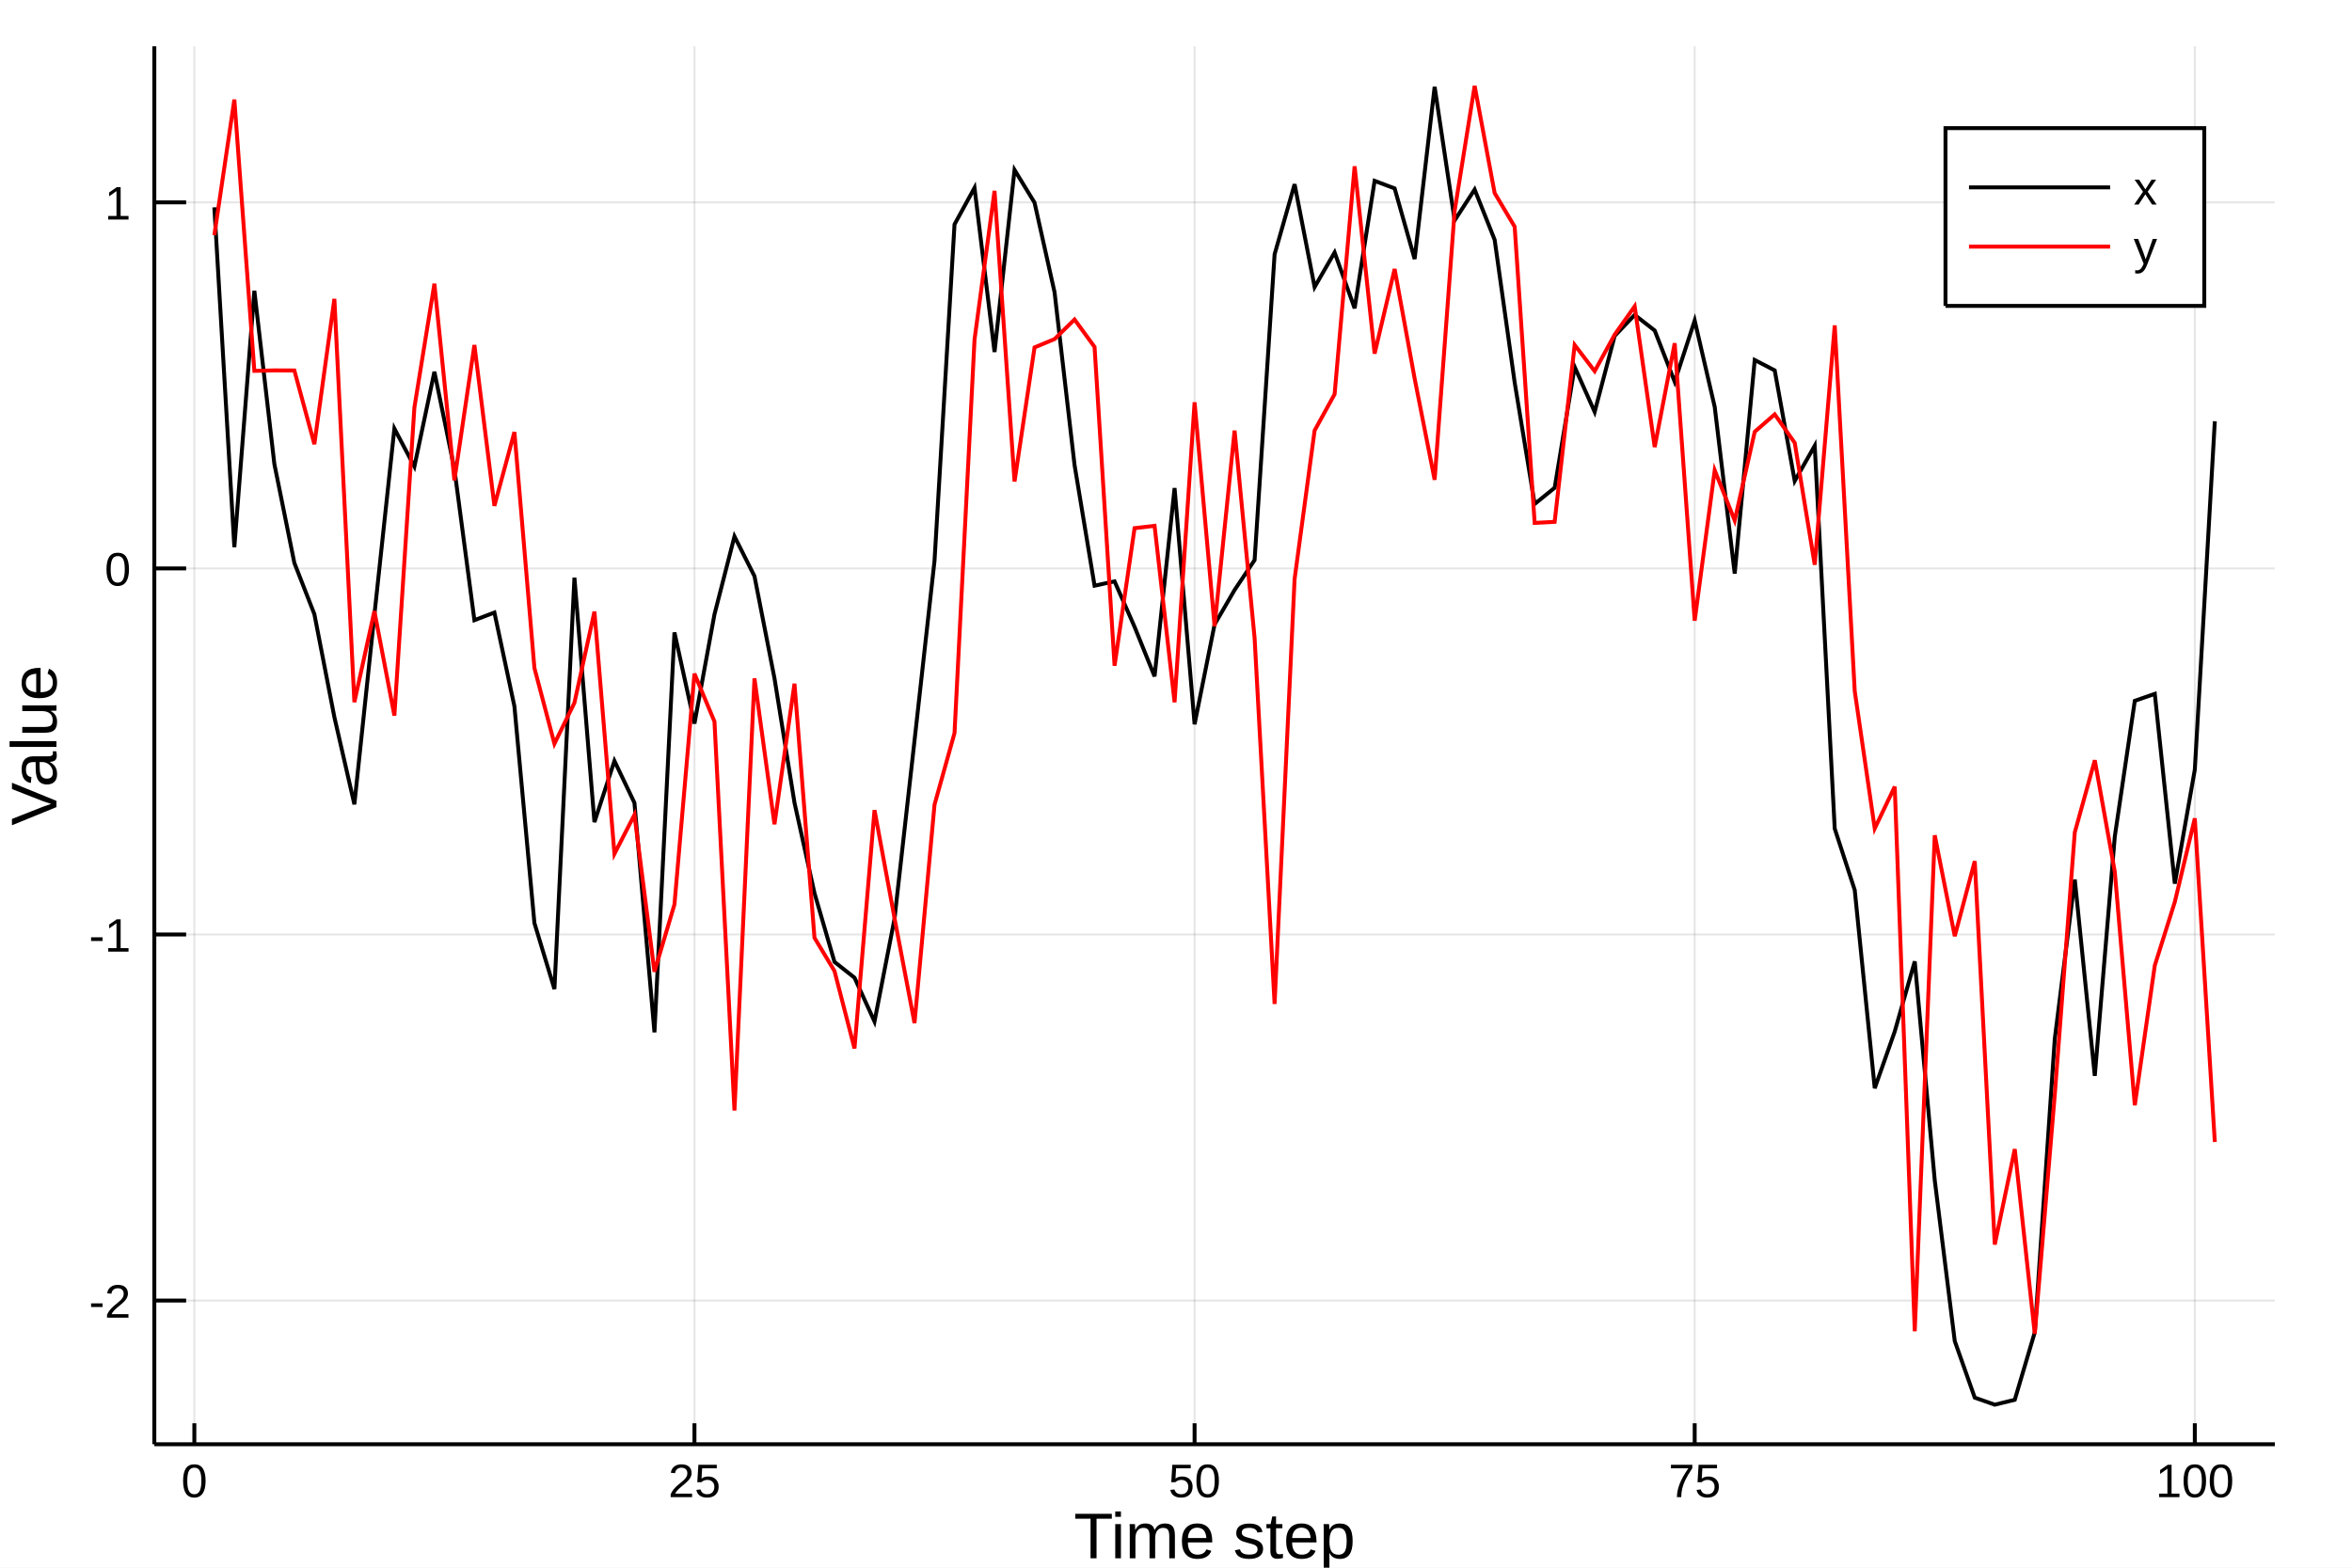
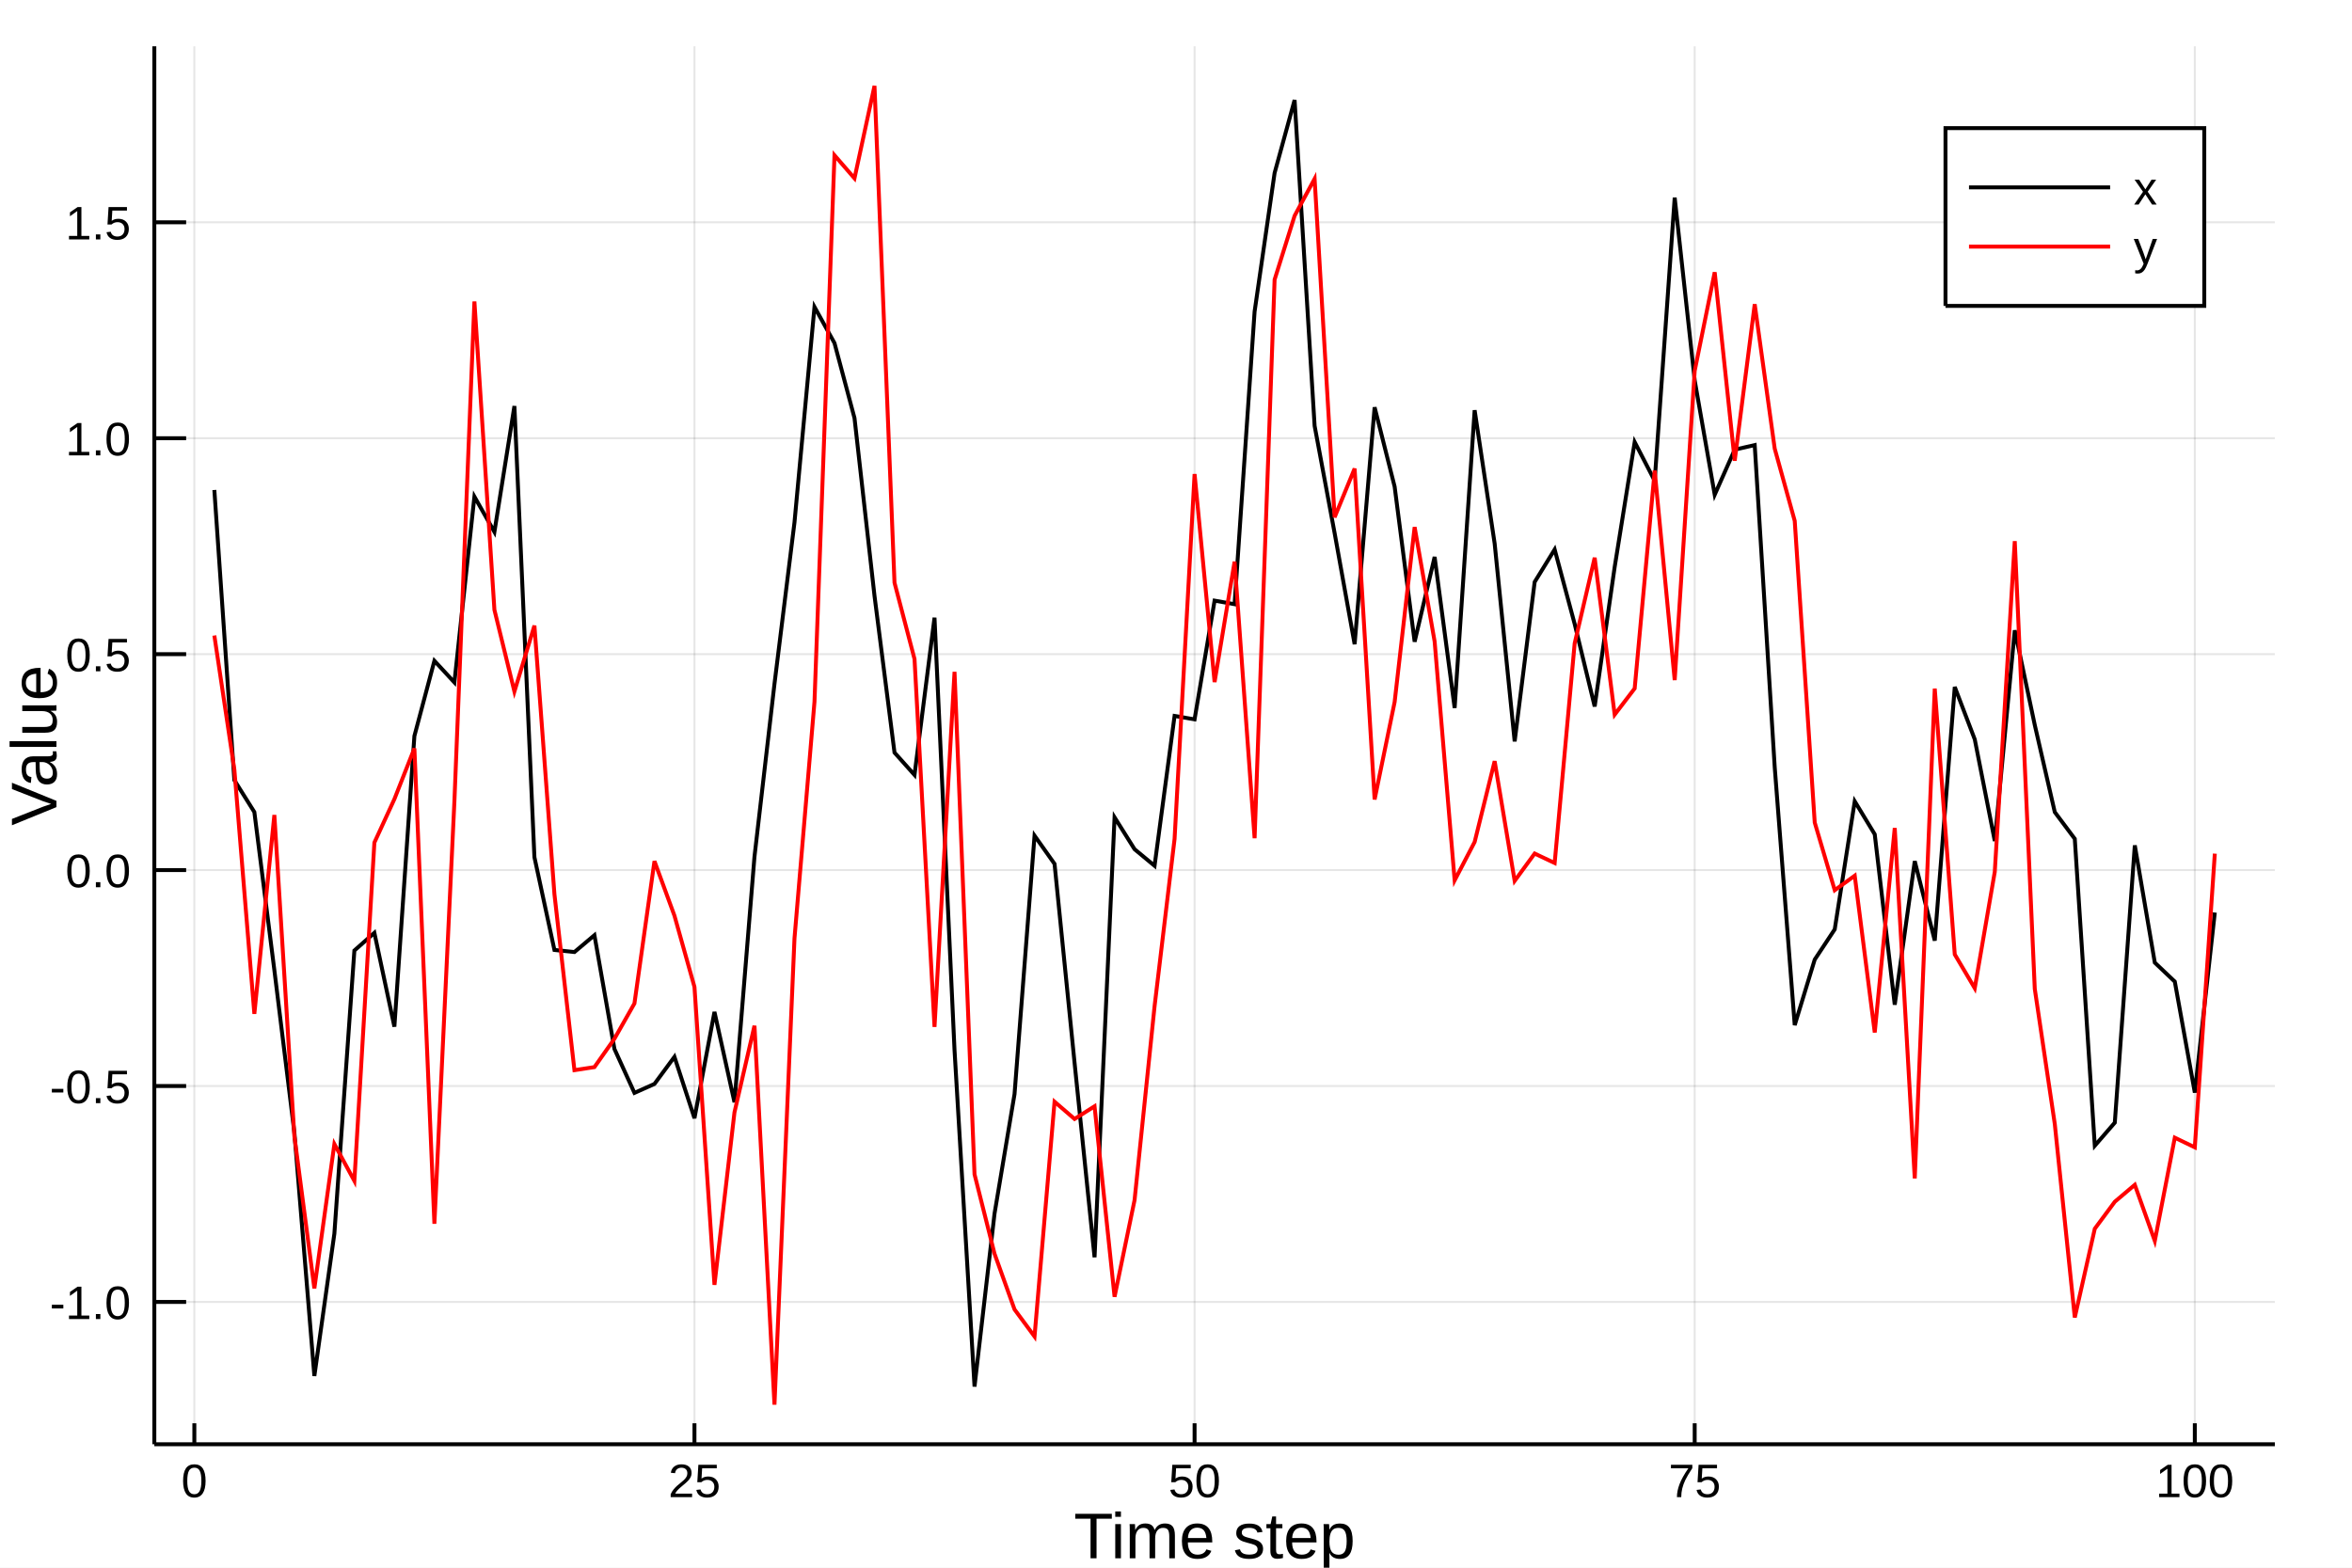
<svg xmlns="http://www.w3.org/2000/svg" width="600" height="400" viewBox="0 0 2400 1600">
  <defs>
-     <clipPath id="clip0100">
+     <clipPath id="clip9900">
      <rect x="0" y="0" width="2000" height="2000" />
    </clipPath>
  </defs>
  <defs>
-     <clipPath id="clip0101">
+     <clipPath id="clip9901">
      <rect x="0" y="0" width="2400" height="1600" />
    </clipPath>
  </defs>
-   <polygon clip-path="url(#clip0101)" points=" 0,1600 2400,1600 2400,0 0,0    " fill="#ffffff" fill-rule="evenodd" fill-opacity="1" />
+   <polygon clip-path="url(#clip9901)" points=" 0,1600 2400,1600 2400,0 0,0    " fill="#ffffff" fill-rule="evenodd" fill-opacity="1" />
  <defs>
-     <clipPath id="clip0102">
+     <clipPath id="clip9902">
      <rect x="480" y="0" width="1681" height="1600" />
    </clipPath>
  </defs>
-   <polygon clip-path="url(#clip0101)" points=" 157.48,1474.02 2321.26,1474.02 2321.26,47.244 157.48,47.244    " fill="#ffffff" fill-rule="evenodd" fill-opacity="1" />
+   <polygon clip-path="url(#clip9901)" points=" 157.48,1474.02 2321.26,1474.02 2321.26,47.244 157.48,47.244    " fill="#ffffff" fill-rule="evenodd" fill-opacity="1" />
  <defs>
-     <clipPath id="clip0103">
+     <clipPath id="clip9903">
      <rect x="157" y="47" width="2165" height="1428" />
    </clipPath>
  </defs>
-   <polyline clip-path="url(#clip0103)" style="stroke:#000000; stroke-width:2; stroke-opacity:0.1; fill:none" points="   198.306,1474.02 198.306,47.244    " />
-   <polyline clip-path="url(#clip0103)" style="stroke:#000000; stroke-width:2; stroke-opacity:0.1; fill:none" points="   708.632,1474.02 708.632,47.244    " />
-   <polyline clip-path="url(#clip0103)" style="stroke:#000000; stroke-width:2; stroke-opacity:0.1; fill:none" points="   1218.96,1474.02 1218.96,47.244    " />
-   <polyline clip-path="url(#clip0103)" style="stroke:#000000; stroke-width:2; stroke-opacity:0.1; fill:none" points="   1729.28,1474.02 1729.28,47.244    " />
-   <polyline clip-path="url(#clip0103)" style="stroke:#000000; stroke-width:2; stroke-opacity:0.1; fill:none" points="   2239.61,1474.02 2239.61,47.244    " />
-   <polyline clip-path="url(#clip0103)" style="stroke:#000000; stroke-width:2; stroke-opacity:0.1; fill:none" points="   157.48,1327.35 2321.26,1327.35    " />
-   <polyline clip-path="url(#clip0103)" style="stroke:#000000; stroke-width:2; stroke-opacity:0.1; fill:none" points="   157.48,953.746 2321.26,953.746    " />
-   <polyline clip-path="url(#clip0103)" style="stroke:#000000; stroke-width:2; stroke-opacity:0.1; fill:none" points="   157.48,580.141 2321.26,580.141    " />
-   <polyline clip-path="url(#clip0103)" style="stroke:#000000; stroke-width:2; stroke-opacity:0.1; fill:none" points="   157.48,206.536 2321.26,206.536    " />
-   <polyline clip-path="url(#clip0101)" style="stroke:#000000; stroke-width:4; stroke-opacity:1; fill:none" points="   157.48,1474.02 2321.26,1474.02    " />
-   <polyline clip-path="url(#clip0101)" style="stroke:#000000; stroke-width:4; stroke-opacity:1; fill:none" points="   157.48,1474.02 157.48,47.244    " />
-   <polyline clip-path="url(#clip0101)" style="stroke:#000000; stroke-width:4; stroke-opacity:1; fill:none" points="   198.306,1474.02 198.306,1452.61    " />
-   <polyline clip-path="url(#clip0101)" style="stroke:#000000; stroke-width:4; stroke-opacity:1; fill:none" points="   708.632,1474.02 708.632,1452.61    " />
-   <polyline clip-path="url(#clip0101)" style="stroke:#000000; stroke-width:4; stroke-opacity:1; fill:none" points="   1218.96,1474.02 1218.96,1452.61    " />
-   <polyline clip-path="url(#clip0101)" style="stroke:#000000; stroke-width:4; stroke-opacity:1; fill:none" points="   1729.28,1474.02 1729.28,1452.61    " />
-   <polyline clip-path="url(#clip0101)" style="stroke:#000000; stroke-width:4; stroke-opacity:1; fill:none" points="   2239.61,1474.02 2239.61,1452.61    " />
-   <polyline clip-path="url(#clip0101)" style="stroke:#000000; stroke-width:4; stroke-opacity:1; fill:none" points="   157.48,1327.35 189.937,1327.35    " />
-   <polyline clip-path="url(#clip0101)" style="stroke:#000000; stroke-width:4; stroke-opacity:1; fill:none" points="   157.48,953.746 189.937,953.746    " />
-   <polyline clip-path="url(#clip0101)" style="stroke:#000000; stroke-width:4; stroke-opacity:1; fill:none" points="   157.48,580.141 189.937,580.141    " />
-   <polyline clip-path="url(#clip0101)" style="stroke:#000000; stroke-width:4; stroke-opacity:1; fill:none" points="   157.48,206.536 189.937,206.536    " />
-   <g clip-path="url(#clip0101)">
+   <polyline clip-path="url(#clip9903)" style="stroke:#000000; stroke-width:2; stroke-opacity:0.1; fill:none" points="   198.306,1474.02 198.306,47.244    " />
+   <polyline clip-path="url(#clip9903)" style="stroke:#000000; stroke-width:2; stroke-opacity:0.1; fill:none" points="   708.632,1474.02 708.632,47.244    " />
+   <polyline clip-path="url(#clip9903)" style="stroke:#000000; stroke-width:2; stroke-opacity:0.1; fill:none" points="   1218.96,1474.02 1218.96,47.244    " />
+   <polyline clip-path="url(#clip9903)" style="stroke:#000000; stroke-width:2; stroke-opacity:0.1; fill:none" points="   1729.28,1474.02 1729.28,47.244    " />
+   <polyline clip-path="url(#clip9903)" style="stroke:#000000; stroke-width:2; stroke-opacity:0.1; fill:none" points="   2239.61,1474.02 2239.61,47.244    " />
+   <polyline clip-path="url(#clip9903)" style="stroke:#000000; stroke-width:2; stroke-opacity:0.1; fill:none" points="   157.48,1328.77 2321.26,1328.77    " />
+   <polyline clip-path="url(#clip9903)" style="stroke:#000000; stroke-width:2; stroke-opacity:0.1; fill:none" points="   157.48,1108.4 2321.26,1108.4    " />
+   <polyline clip-path="url(#clip9903)" style="stroke:#000000; stroke-width:2; stroke-opacity:0.1; fill:none" points="   157.48,888.016 2321.26,888.016    " />
+   <polyline clip-path="url(#clip9903)" style="stroke:#000000; stroke-width:2; stroke-opacity:0.1; fill:none" points="   157.48,667.637 2321.26,667.637    " />
+   <polyline clip-path="url(#clip9903)" style="stroke:#000000; stroke-width:2; stroke-opacity:0.1; fill:none" points="   157.48,447.258 2321.26,447.258    " />
+   <polyline clip-path="url(#clip9903)" style="stroke:#000000; stroke-width:2; stroke-opacity:0.1; fill:none" points="   157.48,226.878 2321.26,226.878    " />
+   <polyline clip-path="url(#clip9901)" style="stroke:#000000; stroke-width:4; stroke-opacity:1; fill:none" points="   157.48,1474.02 2321.26,1474.02    " />
+   <polyline clip-path="url(#clip9901)" style="stroke:#000000; stroke-width:4; stroke-opacity:1; fill:none" points="   157.48,1474.02 157.48,47.244    " />
+   <polyline clip-path="url(#clip9901)" style="stroke:#000000; stroke-width:4; stroke-opacity:1; fill:none" points="   198.306,1474.02 198.306,1452.61    " />
+   <polyline clip-path="url(#clip9901)" style="stroke:#000000; stroke-width:4; stroke-opacity:1; fill:none" points="   708.632,1474.02 708.632,1452.61    " />
+   <polyline clip-path="url(#clip9901)" style="stroke:#000000; stroke-width:4; stroke-opacity:1; fill:none" points="   1218.96,1474.02 1218.96,1452.61    " />
+   <polyline clip-path="url(#clip9901)" style="stroke:#000000; stroke-width:4; stroke-opacity:1; fill:none" points="   1729.28,1474.02 1729.28,1452.61    " />
+   <polyline clip-path="url(#clip9901)" style="stroke:#000000; stroke-width:4; stroke-opacity:1; fill:none" points="   2239.61,1474.02 2239.61,1452.61    " />
+   <polyline clip-path="url(#clip9901)" style="stroke:#000000; stroke-width:4; stroke-opacity:1; fill:none" points="   157.48,1328.77 189.937,1328.77    " />
+   <polyline clip-path="url(#clip9901)" style="stroke:#000000; stroke-width:4; stroke-opacity:1; fill:none" points="   157.48,1108.4 189.937,1108.4    " />
+   <polyline clip-path="url(#clip9901)" style="stroke:#000000; stroke-width:4; stroke-opacity:1; fill:none" points="   157.48,888.016 189.937,888.016    " />
+   <polyline clip-path="url(#clip9901)" style="stroke:#000000; stroke-width:4; stroke-opacity:1; fill:none" points="   157.48,667.637 189.937,667.637    " />
+   <polyline clip-path="url(#clip9901)" style="stroke:#000000; stroke-width:4; stroke-opacity:1; fill:none" points="   157.48,447.258 189.937,447.258    " />
+   <polyline clip-path="url(#clip9901)" style="stroke:#000000; stroke-width:4; stroke-opacity:1; fill:none" points="   157.48,226.878 189.937,226.878    " />
+   <g clip-path="url(#clip9901)">
    <text style="fill:#000000; fill-opacity:1; font-family:Arial,Helvetica Neue,Helvetica,sans-serif; font-size:48px; text-anchor:middle;" transform="rotate(0, 198.306, 1528.02)" x="198.306" y="1528.02">0</text>
  </g>
-   <g clip-path="url(#clip0101)">
+   <g clip-path="url(#clip9901)">
    <text style="fill:#000000; fill-opacity:1; font-family:Arial,Helvetica Neue,Helvetica,sans-serif; font-size:48px; text-anchor:middle;" transform="rotate(0, 708.632, 1528.02)" x="708.632" y="1528.02">25</text>
  </g>
-   <g clip-path="url(#clip0101)">
+   <g clip-path="url(#clip9901)">
    <text style="fill:#000000; fill-opacity:1; font-family:Arial,Helvetica Neue,Helvetica,sans-serif; font-size:48px; text-anchor:middle;" transform="rotate(0, 1218.96, 1528.02)" x="1218.96" y="1528.02">50</text>
  </g>
-   <g clip-path="url(#clip0101)">
+   <g clip-path="url(#clip9901)">
    <text style="fill:#000000; fill-opacity:1; font-family:Arial,Helvetica Neue,Helvetica,sans-serif; font-size:48px; text-anchor:middle;" transform="rotate(0, 1729.28, 1528.02)" x="1729.28" y="1528.02">75</text>
  </g>
-   <g clip-path="url(#clip0101)">
+   <g clip-path="url(#clip9901)">
    <text style="fill:#000000; fill-opacity:1; font-family:Arial,Helvetica Neue,Helvetica,sans-serif; font-size:48px; text-anchor:middle;" transform="rotate(0, 2239.61, 1528.02)" x="2239.61" y="1528.02">100</text>
  </g>
-   <g clip-path="url(#clip0101)">
-     <text style="fill:#000000; fill-opacity:1; font-family:Arial,Helvetica Neue,Helvetica,sans-serif; font-size:48px; text-anchor:end;" transform="rotate(0, 133.48, 1344.85)" x="133.48" y="1344.85">-2</text>
+   <g clip-path="url(#clip9901)">
+     <text style="fill:#000000; fill-opacity:1; font-family:Arial,Helvetica Neue,Helvetica,sans-serif; font-size:48px; text-anchor:end;" transform="rotate(0, 133.48, 1346.27)" x="133.48" y="1346.27">-1.0</text>
  </g>
-   <g clip-path="url(#clip0101)">
-     <text style="fill:#000000; fill-opacity:1; font-family:Arial,Helvetica Neue,Helvetica,sans-serif; font-size:48px; text-anchor:end;" transform="rotate(0, 133.48, 971.246)" x="133.48" y="971.246">-1</text>
+   <g clip-path="url(#clip9901)">
+     <text style="fill:#000000; fill-opacity:1; font-family:Arial,Helvetica Neue,Helvetica,sans-serif; font-size:48px; text-anchor:end;" transform="rotate(0, 133.48, 1125.9)" x="133.48" y="1125.9">-0.5</text>
  </g>
-   <g clip-path="url(#clip0101)">
-     <text style="fill:#000000; fill-opacity:1; font-family:Arial,Helvetica Neue,Helvetica,sans-serif; font-size:48px; text-anchor:end;" transform="rotate(0, 133.48, 597.641)" x="133.48" y="597.641">0</text>
+   <g clip-path="url(#clip9901)">
+     <text style="fill:#000000; fill-opacity:1; font-family:Arial,Helvetica Neue,Helvetica,sans-serif; font-size:48px; text-anchor:end;" transform="rotate(0, 133.48, 905.516)" x="133.48" y="905.516">0.0</text>
  </g>
-   <g clip-path="url(#clip0101)">
-     <text style="fill:#000000; fill-opacity:1; font-family:Arial,Helvetica Neue,Helvetica,sans-serif; font-size:48px; text-anchor:end;" transform="rotate(0, 133.48, 224.036)" x="133.48" y="224.036">1</text>
+   <g clip-path="url(#clip9901)">
+     <text style="fill:#000000; fill-opacity:1; font-family:Arial,Helvetica Neue,Helvetica,sans-serif; font-size:48px; text-anchor:end;" transform="rotate(0, 133.48, 685.137)" x="133.48" y="685.137">0.5</text>
  </g>
-   <g clip-path="url(#clip0101)">
+   <g clip-path="url(#clip9901)">
+     <text style="fill:#000000; fill-opacity:1; font-family:Arial,Helvetica Neue,Helvetica,sans-serif; font-size:48px; text-anchor:end;" transform="rotate(0, 133.48, 464.758)" x="133.48" y="464.758">1.0</text>
+   </g>
+   <g clip-path="url(#clip9901)">
+     <text style="fill:#000000; fill-opacity:1; font-family:Arial,Helvetica Neue,Helvetica,sans-serif; font-size:48px; text-anchor:end;" transform="rotate(0, 133.48, 244.378)" x="133.48" y="244.378">1.5</text>
+   </g>
+   <g clip-path="url(#clip9901)">
    <text style="fill:#000000; fill-opacity:1; font-family:Arial,Helvetica Neue,Helvetica,sans-serif; font-size:66px; text-anchor:middle;" transform="rotate(0, 1239.37, 1590.4)" x="1239.37" y="1590.4">Time step</text>
  </g>
-   <g clip-path="url(#clip0101)">
+   <g clip-path="url(#clip9901)">
    <text style="fill:#000000; fill-opacity:1; font-family:Arial,Helvetica Neue,Helvetica,sans-serif; font-size:66px; text-anchor:middle;" transform="rotate(-90, 57.6, 760.63)" x="57.6" y="760.63">Value</text>
  </g>
-   <polyline clip-path="url(#clip0103)" style="stroke:#000000; stroke-width:4; stroke-opacity:1; fill:none" points="   218.719,211.589 239.132,558.434 259.545,296.736 279.958,473.546 300.371,574.543 320.784,626.829 341.197,731.891 361.61,820.917 382.023,627.623 402.436,437.43    422.85,476.163 443.263,379.417 463.676,478.747 484.089,632.963 504.502,625.15 524.915,720.893 545.328,942.098 565.741,1009.44 586.154,589.565 606.567,839.058    626.98,776.606 647.393,819.403 667.806,1053.63 688.219,645.459 708.632,738.477 729.045,627.075 749.458,547.457 769.871,588.042 790.284,692.258 810.697,819.253    831.11,911.532 851.523,981.747 871.936,997.827 892.349,1042.58 912.762,937.719 933.175,755.954 953.588,572.377 974.001,229.005 994.414,191.674 1014.83,359.235    1035.24,173.396 1055.65,206.821 1076.07,298.217 1096.48,474.618 1116.89,597.755 1137.31,593.346 1157.72,639.768 1178.13,690.296 1198.54,498.096 1218.96,739.189    1239.37,637.336 1259.78,602.166 1280.2,571.597 1300.61,259.561 1321.02,188.015 1341.44,292.942 1361.85,257.641 1382.26,314.638 1402.67,184.574 1423.09,192.288    1443.5,264.336 1463.91,88.587 1484.33,224.907 1504.74,193.426 1525.15,244.711 1545.57,390.279 1565.98,514.365 1586.39,497.825 1606.8,374.521 1627.22,420.395    1647.63,342.794 1668.04,321.403 1688.46,337.311 1708.87,389.633 1729.28,327.107 1749.7,415.254 1770.11,585.42 1790.52,367.437 1810.93,378.019 1831.35,490.885    1851.76,454.935 1872.17,845.707 1892.59,908.438 1913,1110.67 1933.41,1052.74 1953.83,981.213 1974.24,1204.64 1994.65,1368.72 2015.06,1426.44 2035.48,1433.64    2055.89,1428.64 2076.3,1359.77 2096.72,1060.22 2117.13,897.62 2137.54,1098.03 2157.96,853.771 2178.37,715.255 2198.78,708.157 2219.19,901.865 2239.61,785.516    2260.02,429.929    " />
-   <polyline clip-path="url(#clip0103)" style="stroke:#ff0000; stroke-width:4; stroke-opacity:1; fill:none" points="   218.719,240.019 239.132,101.611 259.545,378.514 279.958,378.015 300.371,378.109 320.784,453.34 341.197,305.028 361.61,716.66 382.023,623.708 402.436,730.357    422.85,415.944 443.263,289.558 463.676,490.249 484.089,352.153 504.502,516.279 524.915,440.908 545.328,681.8 565.741,759.053 586.154,717.294 606.567,624.191    626.98,871.444 647.393,831.602 667.806,991.783 688.219,923.082 708.632,687.542 729.045,736.451 749.458,1133.43 769.871,692.411 790.284,841.273 810.697,697.757    831.11,957.126 851.523,991.036 871.936,1070.05 892.349,826.812 912.762,936.981 933.175,1044.15 953.588,821.308 974.001,748.142 994.414,346.589 1014.83,194.794    1035.24,491.468 1055.65,354.598 1076.07,346.077 1096.48,326.101 1116.89,354.071 1137.31,679.458 1157.72,539.055 1178.13,536.65 1198.54,716.764 1218.96,410.581    1239.37,639.196 1259.78,439.461 1280.2,651.2 1300.61,1024.65 1321.02,590.985 1341.44,439.386 1361.85,402.309 1382.26,169.732 1402.67,360.918 1423.09,274.56    1443.5,386.267 1463.91,489.687 1484.33,215.166 1504.74,87.624 1525.15,197.048 1545.57,231.351 1565.98,533.686 1586.39,532.593 1606.8,352.073 1627.22,378.805    1647.63,341.502 1668.04,312.654 1688.46,456.274 1708.87,350.298 1729.28,633.48 1749.7,479.967 1770.11,531.212 1790.52,440.69 1810.93,422.875 1831.35,451.966    1851.76,576.416 1872.17,332.085 1892.59,705.389 1913,845.537 1933.41,802.866 1953.83,1358.68 1974.24,852.481 1994.65,955.456 2015.06,878.894 2035.48,1270.2    2055.89,1172.8 2076.3,1361.34 2096.72,1117.19 2117.13,849.549 2137.54,775.941 2157.96,889.786 2178.37,1128.03 2198.78,985.339 2219.19,920.525 2239.61,835.175    2260.02,1165.53    " />
-   <polygon clip-path="url(#clip0101)" points=" 1985.19,312.204 2249.26,312.204 2249.26,130.764 1985.19,130.764    " fill="#ffffff" fill-rule="evenodd" fill-opacity="1" />
-   <polyline clip-path="url(#clip0101)" style="stroke:#000000; stroke-width:4; stroke-opacity:1; fill:none" points="   1985.19,312.204 2249.26,312.204 2249.26,130.764 1985.19,130.764 1985.19,312.204    " />
-   <polyline clip-path="url(#clip0101)" style="stroke:#000000; stroke-width:4; stroke-opacity:1; fill:none" points="   2009.19,191.244 2153.19,191.244    " />
-   <g clip-path="url(#clip0101)">
+   <polyline clip-path="url(#clip9903)" style="stroke:#000000; stroke-width:4; stroke-opacity:1; fill:none" points="   218.719,500.08 239.132,796.24 259.545,828.794 279.958,990.106 300.371,1155.81 320.784,1404.33 341.197,1259.05 361.61,970.116 382.023,952.068 402.436,1047.84    422.85,751.197 443.263,674.436 463.676,696.464 484.089,506.851 504.502,542.9 524.915,414.409 545.328,874.879 565.741,969.547 586.154,971.665 606.567,954.477    626.98,1070.59 647.393,1115.41 667.806,1106.29 688.219,1078.62 708.632,1141.26 729.045,1032.76 749.458,1124.98 769.871,874.405 790.284,697.988 810.697,533.155    831.11,313.25 851.523,350.162 871.936,426.654 892.349,608.145 912.762,768.097 933.175,790.914 953.588,630.407 974.001,1071.78 994.414,1415.19 1014.83,1238.64    1035.24,1116.64 1055.65,852.87 1076.07,881.684 1096.48,1084.59 1116.89,1283.2 1137.31,834.187 1157.72,866.725 1178.13,883.627 1198.54,730.693 1218.96,734.194    1239.37,613.01 1259.78,616.656 1280.2,317.981 1300.61,176.561 1321.02,102.084 1341.44,434.639 1361.85,544.071 1382.26,657.492 1402.67,415.666 1423.09,496.634    1443.5,654.96 1463.91,568.401 1484.33,722.566 1504.74,418.663 1525.15,554.723 1545.57,756.69 1565.98,593.987 1586.39,560.811 1606.8,636.831 1627.22,721.036    1647.63,578.691 1668.04,451.164 1688.46,490.719 1708.87,201.679 1729.28,388.19 1749.7,504.924 1770.11,458.923 1790.52,454.243 1810.93,782.938 1831.35,1046.26    1851.76,979.365 1872.17,948.506 1892.59,817.841 1913,851.491 1933.41,1025.44 1953.83,878.889 1974.24,960.024 1994.65,701.106 2015.06,754.582 2035.48,858.344    2055.89,643.261 2076.3,739.956 2096.72,828.848 2117.13,856.124 2137.54,1169.32 2157.96,1145.79 2178.37,862.781 2198.78,982.479 2219.19,1001.85 2239.61,1115.15    2260.02,931.33    " />
+   <polyline clip-path="url(#clip9903)" style="stroke:#ff0000; stroke-width:4; stroke-opacity:1; fill:none" points="   218.719,648.597 239.132,785.388 259.545,1034.76 279.958,831.772 300.371,1159.43 320.784,1314.95 341.197,1167.63 361.61,1205.24 382.023,859.958 402.436,815.608    422.85,763.786 443.263,1249.02 463.676,818.006 484.089,307.641 504.502,622.406 524.915,705.792 545.328,638.509 565.741,912.6 586.154,1092.21 606.567,1089.1    626.98,1060.14 647.393,1024.12 667.806,878.891 688.219,934.55 708.632,1007.26 729.045,1311.34 749.458,1135.29 769.871,1046.88 790.284,1433.64 810.697,957.768    831.11,716.226 851.523,158.491 871.936,181.988 892.349,87.624 912.762,594.696 933.175,672.589 953.588,1048.11 974.001,685.676 994.414,1198.52 1014.83,1279.59    1035.24,1336.42 1055.65,1364.05 1076.07,1124.43 1096.48,1142.01 1116.89,1129.09 1137.31,1323.52 1157.72,1224.83 1178.13,1027.03 1198.54,856.241 1218.96,483.811    1239.37,696.132 1259.78,573.215 1280.2,855.508 1300.61,285.423 1321.02,220.25 1341.44,182.485 1361.85,527.944 1382.26,478.227 1402.67,815.971 1423.09,716.508    1443.5,537.946 1463.91,654.711 1484.33,898.493 1504.74,859.335 1525.15,776.837 1545.57,899.038 1565.98,871.151 1586.39,880.805 1606.8,656.63 1627.22,569.221    1647.63,729.332 1668.04,702.631 1688.46,480.277 1708.87,694.13 1729.28,378.497 1749.7,277.849 1770.11,470.225 1790.52,310.492 1810.93,457.863 1831.35,531.62    1851.76,839.475 1872.17,908.522 1892.59,893.748 1913,1053.77 1933.41,845.05 1953.83,1202.72 1974.24,702.804 1994.65,974.084 2015.06,1008.58 2035.48,889.835    2055.89,552.297 2076.3,1009.23 2096.72,1147.16 2117.13,1344.65 2137.54,1254.04 2157.96,1226.52 2178.37,1209.24 2198.78,1266.5 2219.19,1161.15 2239.61,1170.98    2260.02,871.231    " />
+   <polygon clip-path="url(#clip9901)" points=" 1985.19,312.204 2249.26,312.204 2249.26,130.764 1985.19,130.764    " fill="#ffffff" fill-rule="evenodd" fill-opacity="1" />
+   <polyline clip-path="url(#clip9901)" style="stroke:#000000; stroke-width:4; stroke-opacity:1; fill:none" points="   1985.19,312.204 2249.26,312.204 2249.26,130.764 1985.19,130.764 1985.19,312.204    " />
+   <polyline clip-path="url(#clip9901)" style="stroke:#000000; stroke-width:4; stroke-opacity:1; fill:none" points="   2009.19,191.244 2153.19,191.244    " />
+   <g clip-path="url(#clip9901)">
    <text style="fill:#000000; fill-opacity:1; font-family:Arial,Helvetica Neue,Helvetica,sans-serif; font-size:48px; text-anchor:start;" transform="rotate(0, 2177.19, 208.744)" x="2177.19" y="208.744">x</text>
  </g>
-   <polyline clip-path="url(#clip0101)" style="stroke:#ff0000; stroke-width:4; stroke-opacity:1; fill:none" points="   2009.19,251.724 2153.19,251.724    " />
-   <g clip-path="url(#clip0101)">
+   <polyline clip-path="url(#clip9901)" style="stroke:#ff0000; stroke-width:4; stroke-opacity:1; fill:none" points="   2009.19,251.724 2153.19,251.724    " />
+   <g clip-path="url(#clip9901)">
    <text style="fill:#000000; fill-opacity:1; font-family:Arial,Helvetica Neue,Helvetica,sans-serif; font-size:48px; text-anchor:start;" transform="rotate(0, 2177.19, 269.224)" x="2177.19" y="269.224">y</text>
  </g>
</svg>
